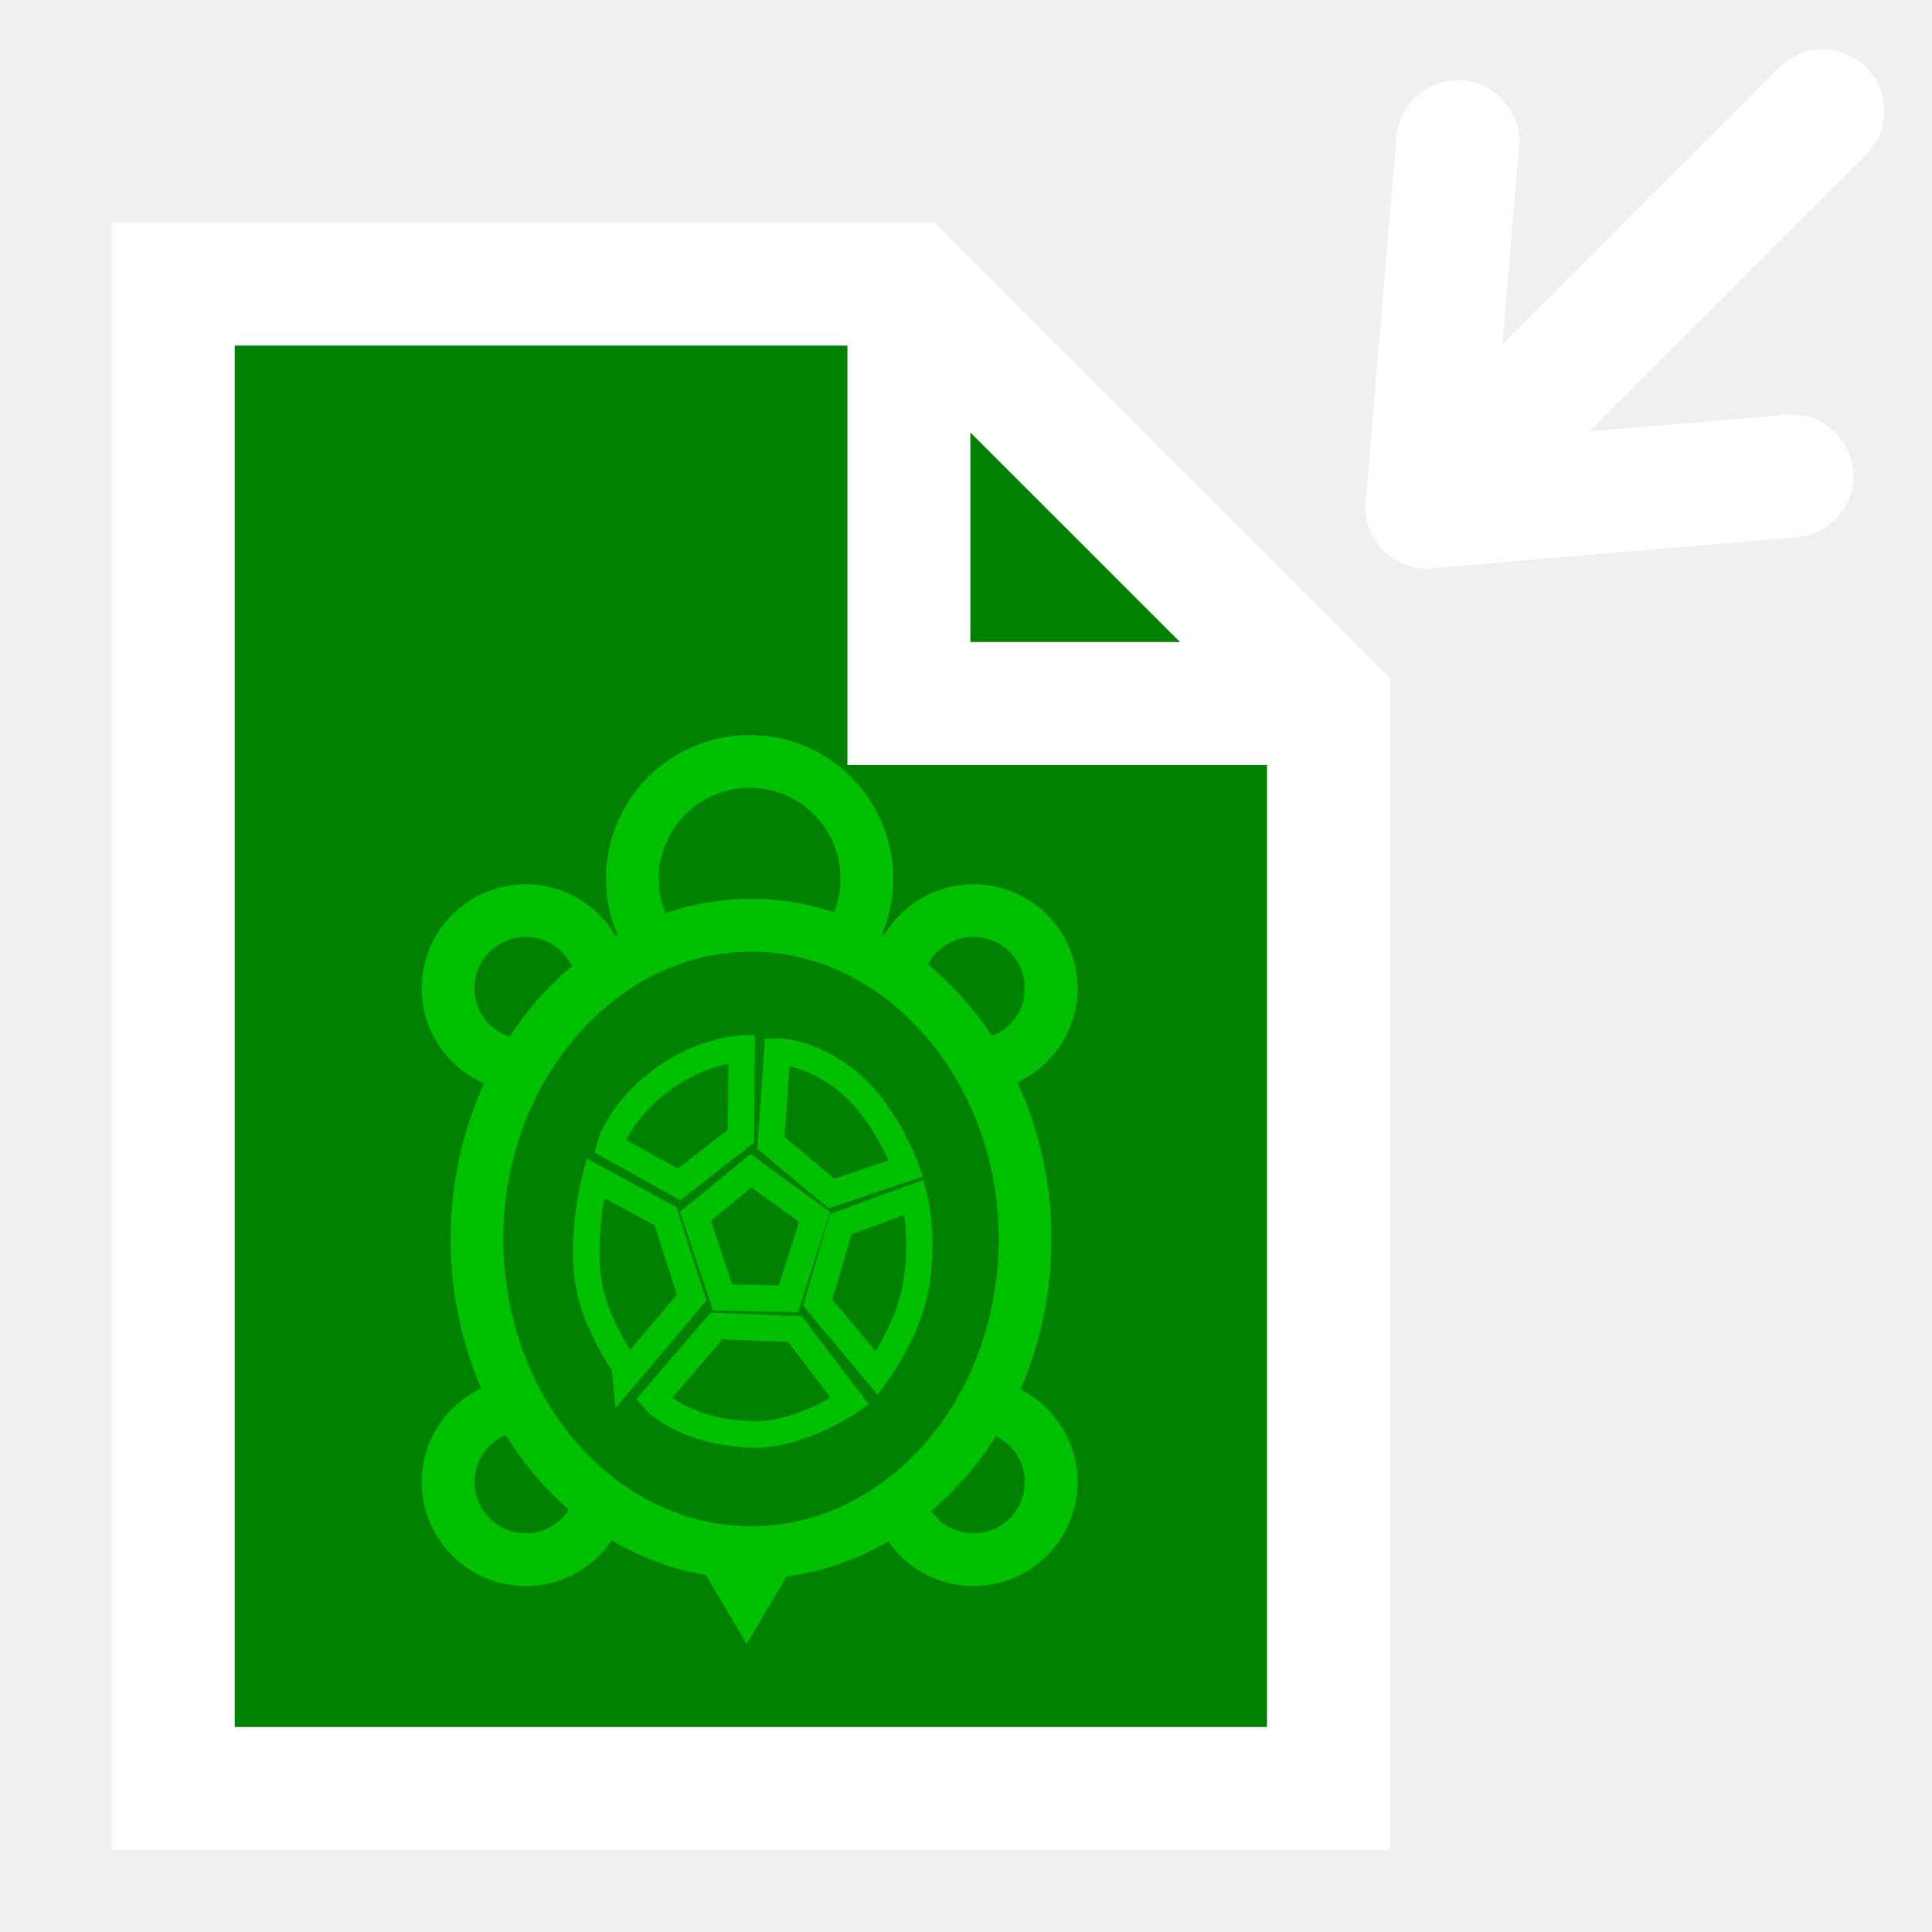
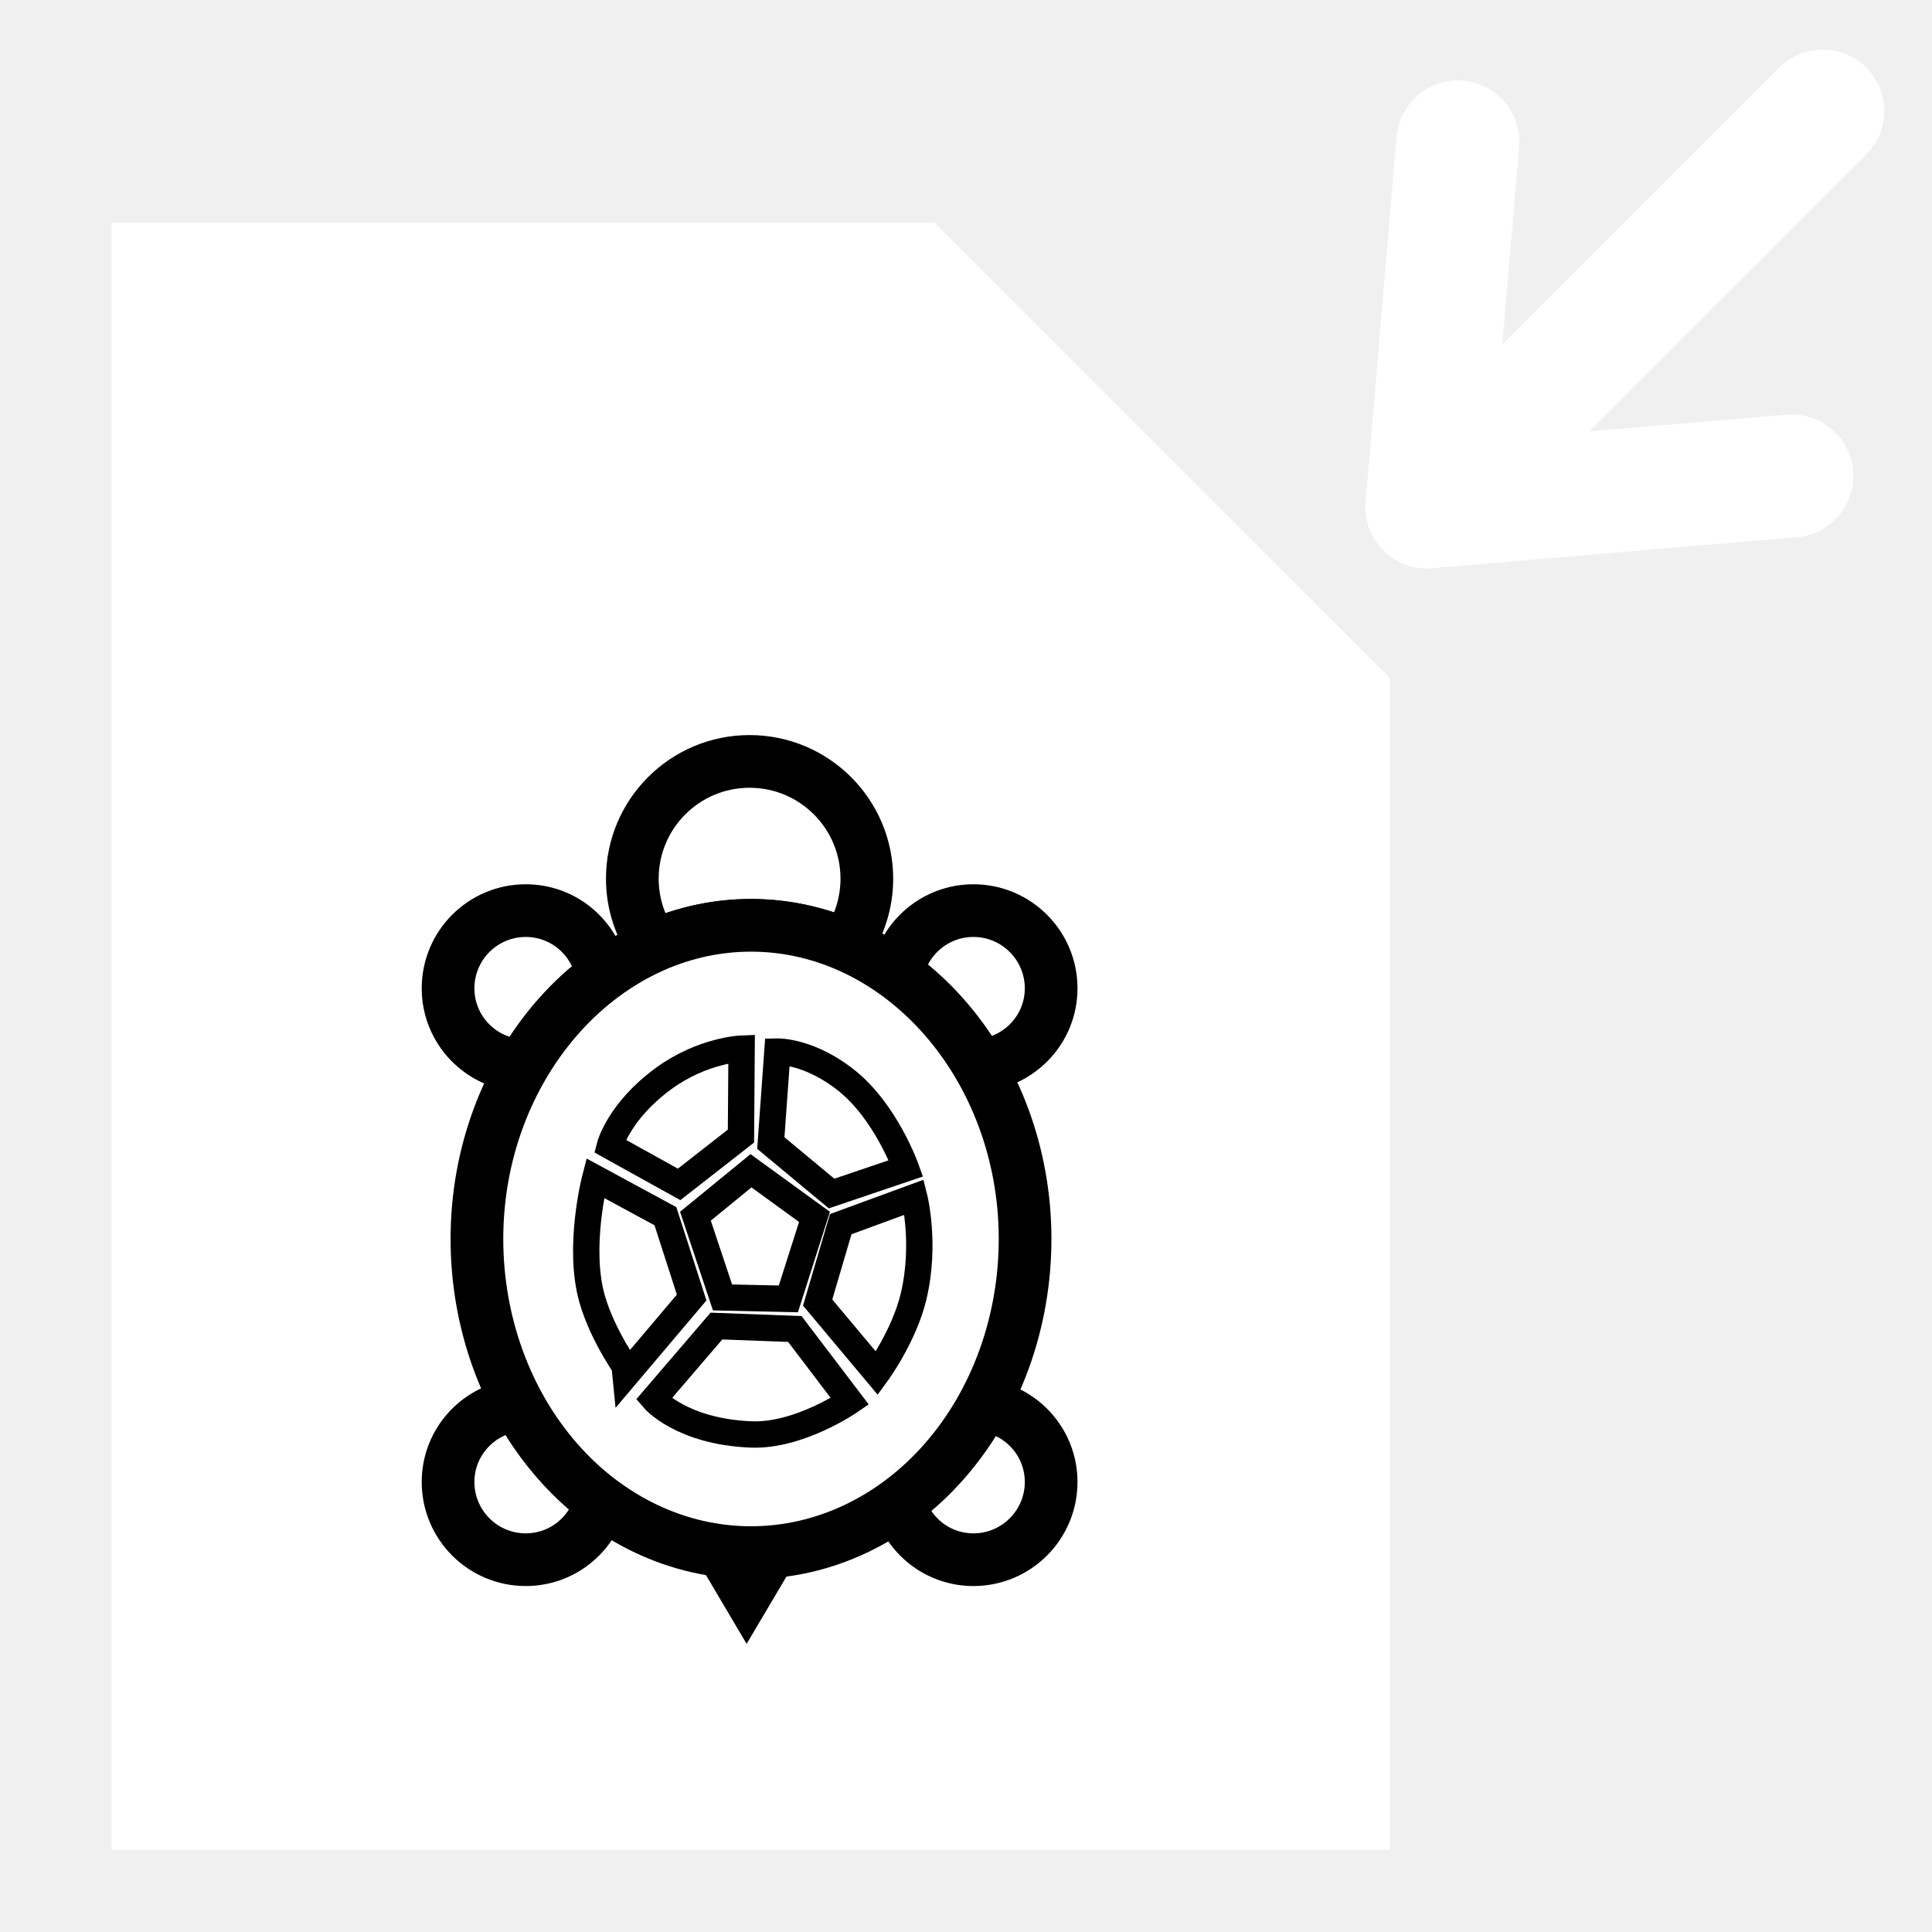
<svg xmlns="http://www.w3.org/2000/svg" version="1.0" width="55" height="55" viewBox="0 0 55 55" id="svg2" xml:space="preserve">
  <defs id="defs41">
  
  

  
   
   
   
   
</defs>
  <g transform="translate(-0.5507515,-1.756954)" id="g3" style="fill:none;stroke:#ffffff;stroke-opacity:1">
    <line style="fill:none;stroke:#ffffff;stroke-width:3.5;stroke-linecap:round;stroke-linejoin:round;stroke-opacity:1" id="line3290" y2="4.917" y1="16.188" x2="52.441" x1="41.17" />
    <polyline style="fill:none;stroke:#ffffff;stroke-width:3.5;stroke-linecap:round;stroke-linejoin:round;stroke-opacity:1" id="polyline3292" points="51.562,15.306 41.17,16.188 42.053,5.794" />
  </g>
-   <polygon points="10.932,6.088 31.874,6.088 43.818,18.027 43.818,48.914 10.932,48.914 10.932,6.088 " transform="translate(-6,2)" id="polygon9" style="fill:#008000;fill-opacity:1;stroke:#ffffff;stroke-width:3.5;stroke-opacity:1" />
+   <polygon points="10.932,6.088 31.874,6.088 43.818,18.027 43.818,48.914 10.932,48.914 10.932,6.088 " transform="translate(-6,2)" id="polygon9" style="fill:#ffffff;fill-opacity:1;stroke:#ffffff;stroke-width:3.5;stroke-opacity:1" />
  <polyline points="43.818,18.027 31.874,18.027 31.874,6.088" id="polyline11" style="fill:none;stroke:#ffffff;stroke-width:3.5;stroke-opacity:1" transform="translate(-6,2)" />
-   <path d="M 21.379,44.2 C 21.103,44.2 20.83,44.182 20.561,44.15 L 21.255,45.324 L 21.939,44.168 C 21.753,44.183 21.568,44.2 21.379,44.2 z" id="path11" style="fill:none;stroke:#00c000;stroke-width:1.5;stroke-miterlimit:4;stroke-dasharray:none;stroke-opacity:1" />
-   <g transform="matrix(0.5,0,0,0.5,7.630965,20.06025)" id="g13" style="fill:none;stroke:#00c000;stroke-width:3;stroke-miterlimit:4;stroke-dasharray:none;stroke-opacity:1">
-     <path d="M 40.16,11.726 C 37.996,11.726 36.202,13.281 35.817,15.333 C 37.676,16.678 39.274,18.448 40.492,20.541 C 42.777,20.369 44.586,18.48 44.586,16.151 C 44.586,13.707 42.604,11.726 40.16,11.726 z" id="path15" style="fill:none;stroke:#00c000;stroke-width:3;stroke-miterlimit:4;stroke-dasharray:none;stroke-opacity:1" />
-     <path d="M 40.713,39.887 C 39.489,42.119 37.853,44.018 35.916,45.443 C 36.437,47.307 38.129,48.682 40.16,48.682 C 42.603,48.682 44.586,46.702 44.586,44.258 C 44.586,42.003 42.893,40.162 40.713,39.887 z" id="path17" style="fill:none;stroke:#00c000;stroke-width:3;stroke-miterlimit:4;stroke-dasharray:none;stroke-opacity:1" />
-     <path d="M 14.273,39.871 C 12.02,40.077 10.249,41.95 10.249,44.258 C 10.249,46.701 12.229,48.682 14.673,48.682 C 16.737,48.682 18.457,47.262 18.945,45.35 C 17.062,43.934 15.47,42.061 14.273,39.871 z" id="path19" style="fill:none;stroke:#00c000;stroke-width:3;stroke-miterlimit:4;stroke-dasharray:none;stroke-opacity:1" />
-     <path d="M 19.026,15.437 C 18.683,13.334 16.872,11.726 14.673,11.726 C 12.229,11.726 10.249,13.707 10.249,16.15 C 10.249,18.532 12.135,20.46 14.494,20.556 C 15.68,18.513 17.226,16.772 19.026,15.437 z" id="path21" style="fill:none;stroke:#00c000;stroke-width:3;stroke-miterlimit:4;stroke-dasharray:none;stroke-opacity:1" />
+   <path d="M 21.379,44.2 C 21.103,44.2 20.83,44.182 20.561,44.15 L 21.255,45.324 L 21.939,44.168 C 21.753,44.183 21.568,44.2 21.379,44.2 z" id="path11" style="fill:#ffffff;fill-opacity:1;stroke:#000000;stroke-width:1.5;stroke-miterlimit:4;stroke-dasharray:none;stroke-opacity:1" />
+   <g transform="matrix(0.5,0,0,0.5,7.630965,20.06025)" id="g13" style="fill:#ffffff;fill-opacity:1;stroke:#000000;stroke-width:3;stroke-miterlimit:4;stroke-dasharray:none;stroke-opacity:1">
+     <path d="M 40.16,11.726 C 37.996,11.726 36.202,13.281 35.817,15.333 C 37.676,16.678 39.274,18.448 40.492,20.541 C 42.777,20.369 44.586,18.48 44.586,16.151 C 44.586,13.707 42.604,11.726 40.16,11.726 z" id="path15" style="fill:#ffffff;fill-opacity:1;stroke:#000000;stroke-width:3;stroke-miterlimit:4;stroke-dasharray:none;stroke-opacity:1" />
+     <path d="M 40.713,39.887 C 39.489,42.119 37.853,44.018 35.916,45.443 C 36.437,47.307 38.129,48.682 40.16,48.682 C 42.603,48.682 44.586,46.702 44.586,44.258 C 44.586,42.003 42.893,40.162 40.713,39.887 z" id="path17" style="fill:#ffffff;fill-opacity:1;stroke:#000000;stroke-width:3;stroke-miterlimit:4;stroke-dasharray:none;stroke-opacity:1" />
+     <path d="M 14.273,39.871 C 12.02,40.077 10.249,41.95 10.249,44.258 C 10.249,46.701 12.229,48.682 14.673,48.682 C 16.737,48.682 18.457,47.262 18.945,45.35 C 17.062,43.934 15.47,42.061 14.273,39.871 z" id="path19" style="fill:#ffffff;fill-opacity:1;stroke:#000000;stroke-width:3;stroke-miterlimit:4;stroke-dasharray:none;stroke-opacity:1" />
+     <path d="M 19.026,15.437 C 18.683,13.334 16.872,11.726 14.673,11.726 C 12.229,11.726 10.249,13.707 10.249,16.15 C 10.249,18.532 12.135,20.46 14.494,20.556 C 15.68,18.513 17.226,16.772 19.026,15.437 z" id="path21" style="fill:#ffffff;fill-opacity:1;stroke:#000000;stroke-width:3;stroke-miterlimit:4;stroke-dasharray:none;stroke-opacity:1" />
  </g>
-   <path d="M 21.379,26.342 C 22.333,26.342 23.243,26.547 24.088,26.906 C 24.459,26.368 24.677,25.717 24.677,25.014 C 24.677,23.171 23.183,21.676 21.339,21.676 C 19.495,21.676 18.001,23.171 18.001,25.014 C 18.001,25.728 18.227,26.389 18.609,26.931 C 19.471,26.557 20.402,26.342 21.379,26.342 z" id="path23" style="fill:none;stroke:#00c000;stroke-width:1.5;stroke-miterlimit:4;stroke-dasharray:none;stroke-opacity:1" />
-   <g transform="matrix(0.5,0,0,0.5,7.630965,20.06025)" id="g25" style="fill:#008000;fill-opacity:1;stroke:#00c000;stroke-width:3;stroke-miterlimit:4;stroke-dasharray:none;stroke-opacity:1">
-     <path d="M 43.102,30.421 C 43.102,35.155 41.457,39.701 38.531,43.048 C 35.606,46.396 31.634,48.279 27.497,48.279 C 23.36,48.279 19.388,46.396 16.463,43.048 C 13.537,39.701 11.892,35.155 11.892,30.421 C 11.892,20.624 18.936,12.563 27.497,12.563 C 36.058,12.563 43.102,20.624 43.102,30.421 z" id="path2988" style="fill:#008000;fill-opacity:1;stroke:#00c000;stroke-width:3;stroke-miterlimit:4;stroke-dasharray:none;stroke-opacity:1" />
+   <path d="M 21.379,26.342 C 22.333,26.342 23.243,26.547 24.088,26.906 C 24.459,26.368 24.677,25.717 24.677,25.014 C 24.677,23.171 23.183,21.676 21.339,21.676 C 19.495,21.676 18.001,23.171 18.001,25.014 C 18.001,25.728 18.227,26.389 18.609,26.931 C 19.471,26.557 20.402,26.342 21.379,26.342 z" id="path23" style="fill:#ffffff;fill-opacity:1;stroke:#000000;stroke-width:1.5;stroke-miterlimit:4;stroke-dasharray:none;stroke-opacity:1" />
+   <g transform="matrix(0.5,0,0,0.5,7.630965,20.06025)" id="g25" style="fill:#ffffff;fill-opacity:1;stroke:#000000;stroke-width:3;stroke-miterlimit:4;stroke-dasharray:none;stroke-opacity:1">
+     <path d="M 43.102,30.421 C 43.102,35.155 41.457,39.701 38.531,43.048 C 35.606,46.396 31.634,48.279 27.497,48.279 C 23.36,48.279 19.388,46.396 16.463,43.048 C 13.537,39.701 11.892,35.155 11.892,30.421 C 11.892,20.624 18.936,12.563 27.497,12.563 C 36.058,12.563 43.102,20.624 43.102,30.421 z" id="path2988" style="fill:#ffffff;fill-opacity:1;stroke:#000000;stroke-width:3;stroke-miterlimit:4;stroke-dasharray:none;stroke-opacity:1" />
  </g>
-   <g transform="matrix(0.5,0,0,0.5,7.630965,20.06025)" id="g28" style="fill:#008000;fill-opacity:1;stroke:#00c000;stroke-width:1.5;stroke-miterlimit:4;stroke-dasharray:none;stroke-opacity:1">
-     <path d="M 25.875,33.75 L 24.333,29.125 L 27.497,26.538 L 31.112,29.164 L 29.625,33.833 L 25.875,33.75 z" id="path30" style="fill:#008000;fill-opacity:1;stroke:#00c000;stroke-width:1.5;stroke-miterlimit:4;stroke-dasharray:none;stroke-opacity:1" />
-     <path d="M 27.501,41.551 C 23.533,41.391 21.958,39.542 21.958,39.542 L 25.528,35.379 L 29.993,35.547 L 33.125,39.667 C 33.125,39.667 30.235,41.661 27.501,41.551 z" id="path32" style="fill:#008000;fill-opacity:1;stroke:#00c000;stroke-width:1.5;stroke-miterlimit:4;stroke-dasharray:none;stroke-opacity:1" />
-     <path d="M 18.453,33.843 C 17.604,30.875 18.625,26.959 18.625,26.959 L 22.625,29.126 L 24.118,33.755 L 20.536,37.988 C 20.536,37.987 19.071,35.998 18.453,33.843 z" id="path34" style="fill:#008000;fill-opacity:1;stroke:#00c000;stroke-width:1.5;stroke-miterlimit:4;stroke-dasharray:none;stroke-opacity:1" />
-     <path d="M 19.458,25.125 C 19.458,25.125 19.958,23.167 22.497,21.303 C 24.734,19.66 26.962,19.583 26.962,19.583 L 26.925,24.564 L 23.404,27.314 L 19.458,25.125 z" id="path2998" style="fill:#008000;fill-opacity:1;stroke:#00c000;stroke-width:1.5;stroke-miterlimit:4;stroke-dasharray:none;stroke-opacity:1" />
-     <path d="M 32.084,27.834 L 28.625,24.959 L 29,19.75 C 29,19.75 30.834,19.708 32.959,21.417 C 35.187,23.208 36.321,26.4 36.321,26.4 L 32.084,27.834 z" id="path37" style="fill:#008000;fill-opacity:1;stroke:#00c000;stroke-width:1.5;stroke-miterlimit:4;stroke-dasharray:none;stroke-opacity:1" />
-     <path d="M 31.292,34.042 L 32.605,29.578 L 36.792,28.042 C 36.792,28.042 37.469,30.705 36.75,33.709 C 36.21,35.965 34.666,38.07 34.666,38.07 L 31.292,34.042 z" id="path3002" style="fill:#008000;fill-opacity:1;stroke:#00c000;stroke-width:1.5;stroke-miterlimit:4;stroke-dasharray:none;stroke-opacity:1" />
+   <g transform="matrix(0.5,0,0,0.5,7.630965,20.06025)" id="g28" style="fill:#ffffff;fill-opacity:1;stroke:#000000;stroke-width:1.5;stroke-miterlimit:4;stroke-dasharray:none;stroke-opacity:1">
+     <path d="M 25.875,33.75 L 24.333,29.125 L 27.497,26.538 L 31.112,29.164 L 29.625,33.833 L 25.875,33.75 z" id="path30" style="fill:#ffffff;fill-opacity:1;stroke:#000000;stroke-width:1.5;stroke-miterlimit:4;stroke-dasharray:none;stroke-opacity:1" />
+     <path d="M 27.501,41.551 C 23.533,41.391 21.958,39.542 21.958,39.542 L 25.528,35.379 L 29.993,35.547 L 33.125,39.667 C 33.125,39.667 30.235,41.661 27.501,41.551 z" id="path32" style="fill:#ffffff;fill-opacity:1;stroke:#000000;stroke-width:1.5;stroke-miterlimit:4;stroke-dasharray:none;stroke-opacity:1" />
+     <path d="M 18.453,33.843 C 17.604,30.875 18.625,26.959 18.625,26.959 L 22.625,29.126 L 24.118,33.755 L 20.536,37.988 C 20.536,37.987 19.071,35.998 18.453,33.843 z" id="path34" style="fill:#ffffff;fill-opacity:1;stroke:#000000;stroke-width:1.5;stroke-miterlimit:4;stroke-dasharray:none;stroke-opacity:1" />
+     <path d="M 19.458,25.125 C 19.458,25.125 19.958,23.167 22.497,21.303 C 24.734,19.66 26.962,19.583 26.962,19.583 L 26.925,24.564 L 23.404,27.314 L 19.458,25.125 z" id="path2998" style="fill:#ffffff;fill-opacity:1;stroke:#000000;stroke-width:1.5;stroke-miterlimit:4;stroke-dasharray:none;stroke-opacity:1" />
+     <path d="M 32.084,27.834 L 28.625,24.959 L 29,19.75 C 29,19.75 30.834,19.708 32.959,21.417 C 35.187,23.208 36.321,26.4 36.321,26.4 L 32.084,27.834 z" id="path37" style="fill:#ffffff;fill-opacity:1;stroke:#000000;stroke-width:1.5;stroke-miterlimit:4;stroke-dasharray:none;stroke-opacity:1" />
+     <path d="M 31.292,34.042 L 32.605,29.578 L 36.792,28.042 C 36.792,28.042 37.469,30.705 36.75,33.709 C 36.21,35.965 34.666,38.07 34.666,38.07 L 31.292,34.042 z" id="path3002" style="fill:#ffffff;fill-opacity:1;stroke:#000000;stroke-width:1.5;stroke-miterlimit:4;stroke-dasharray:none;stroke-opacity:1" />
  </g>
</svg>
